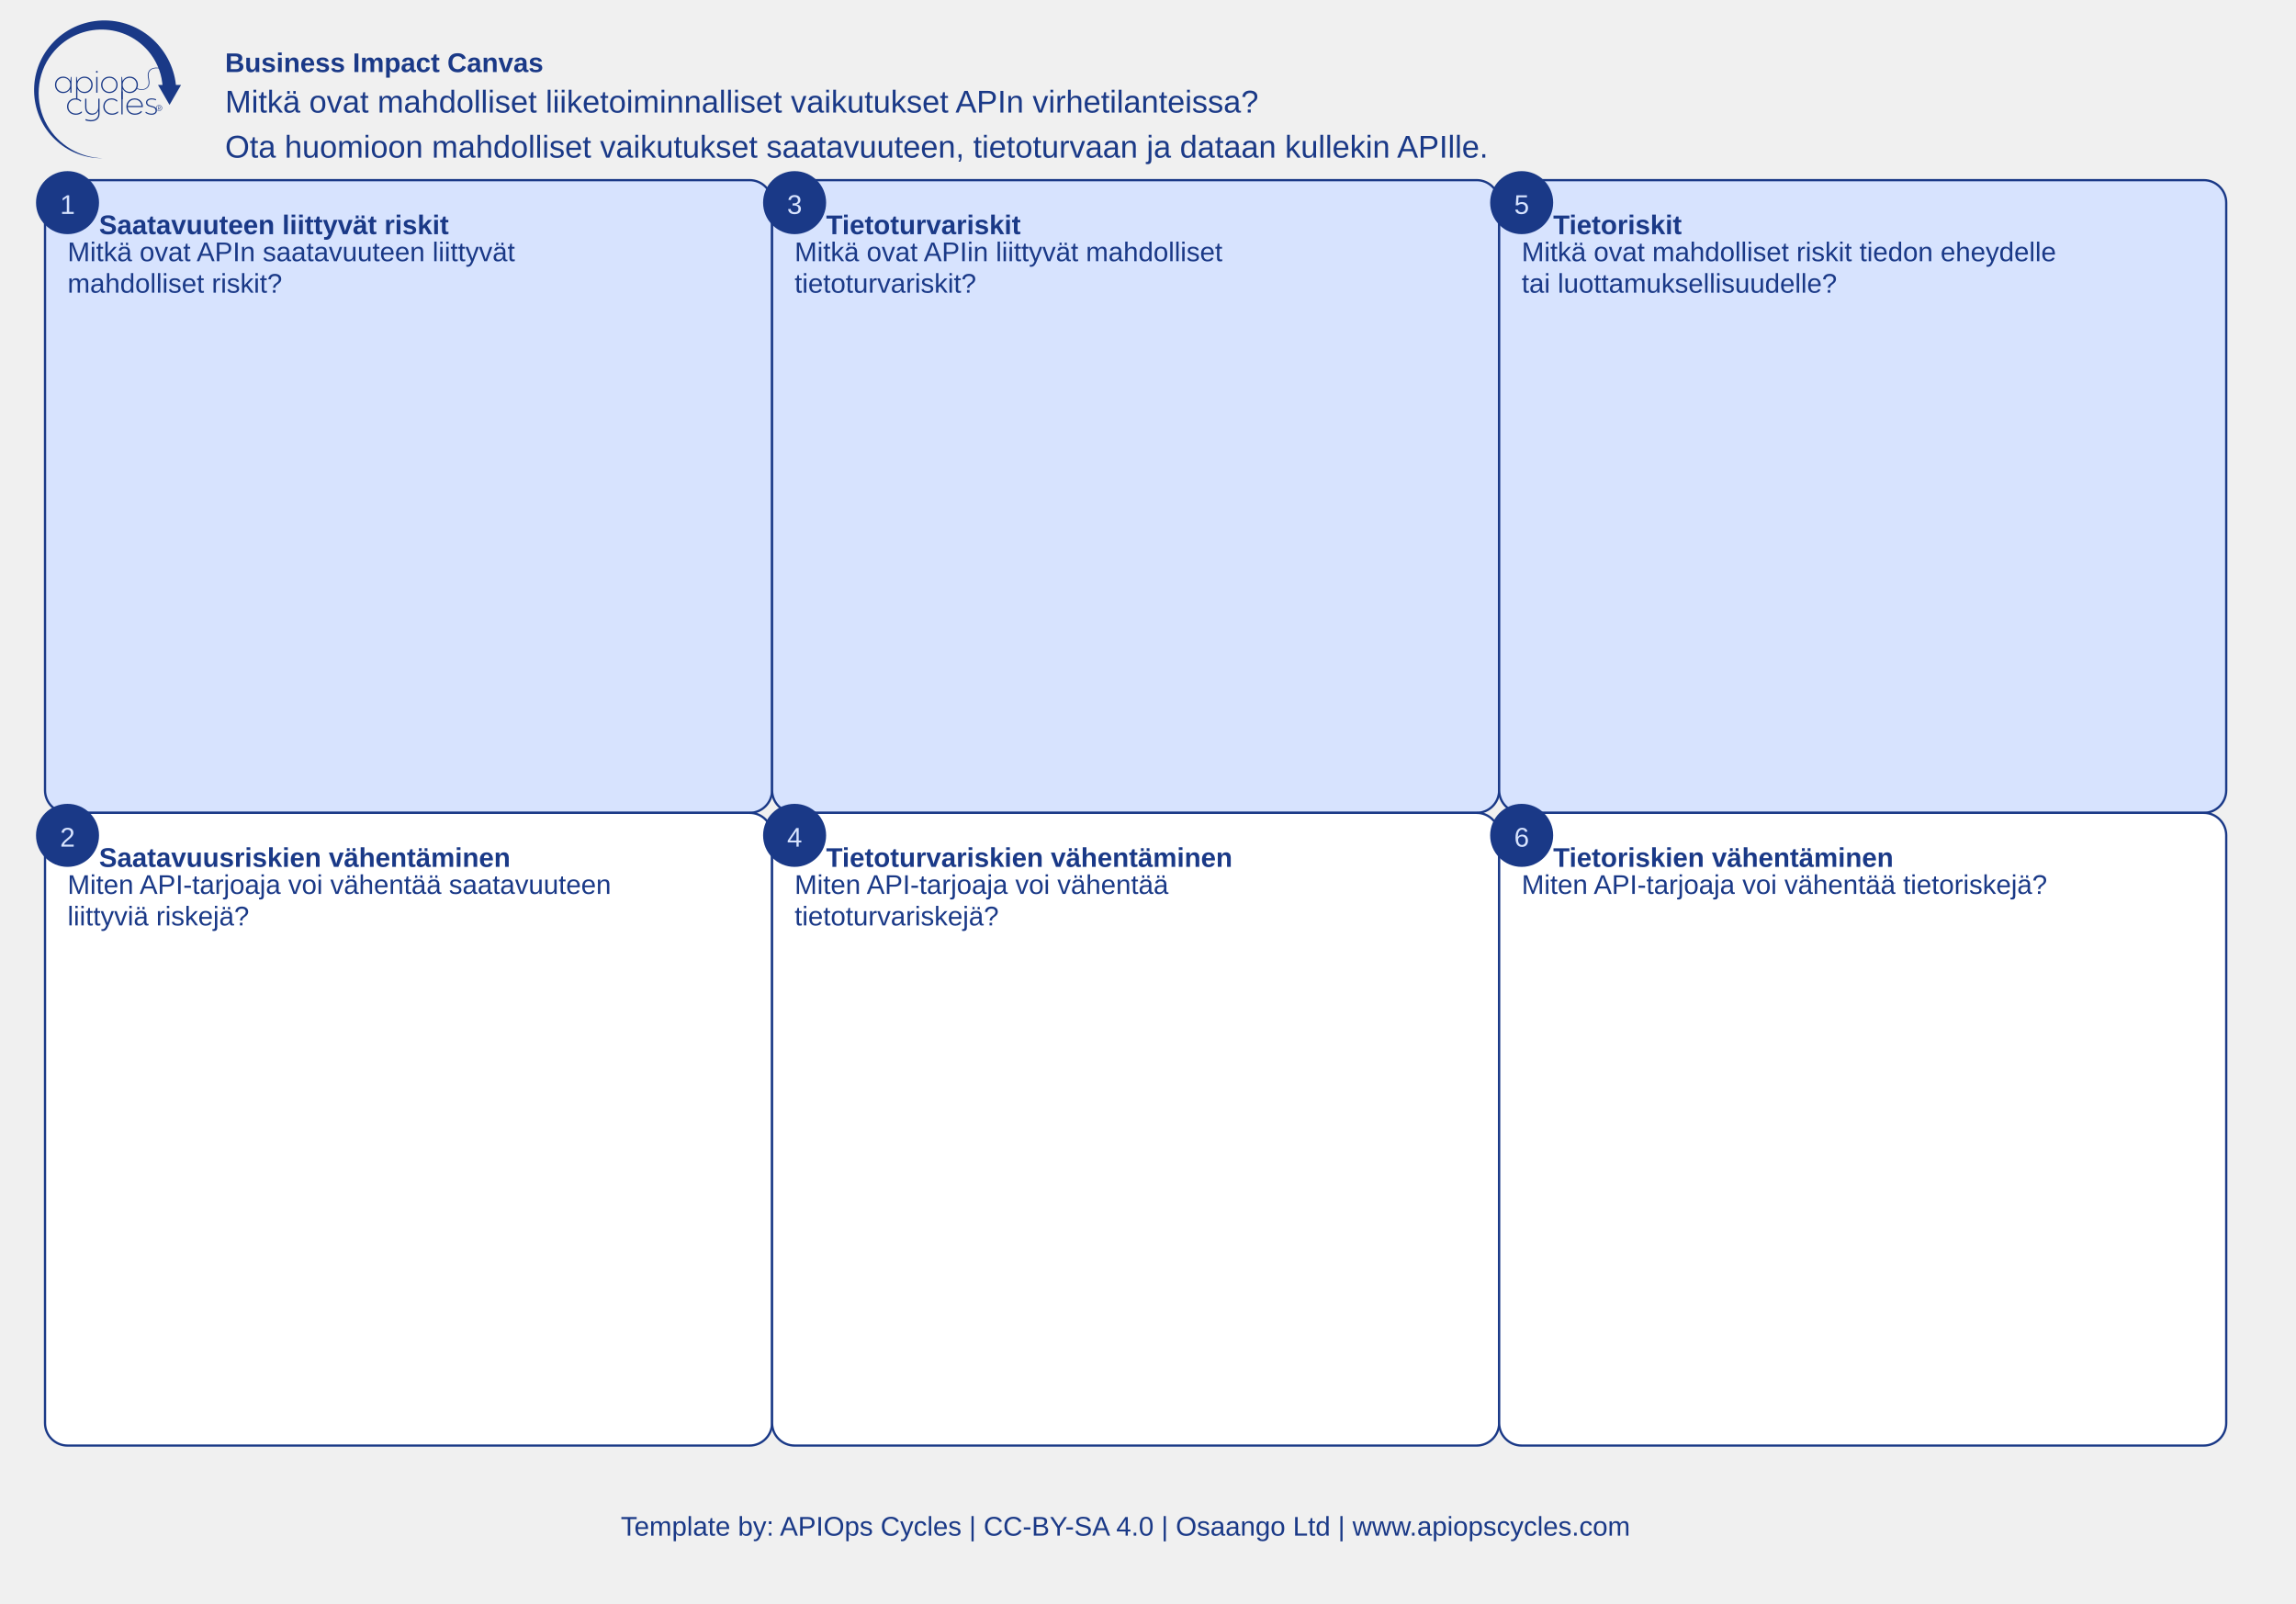
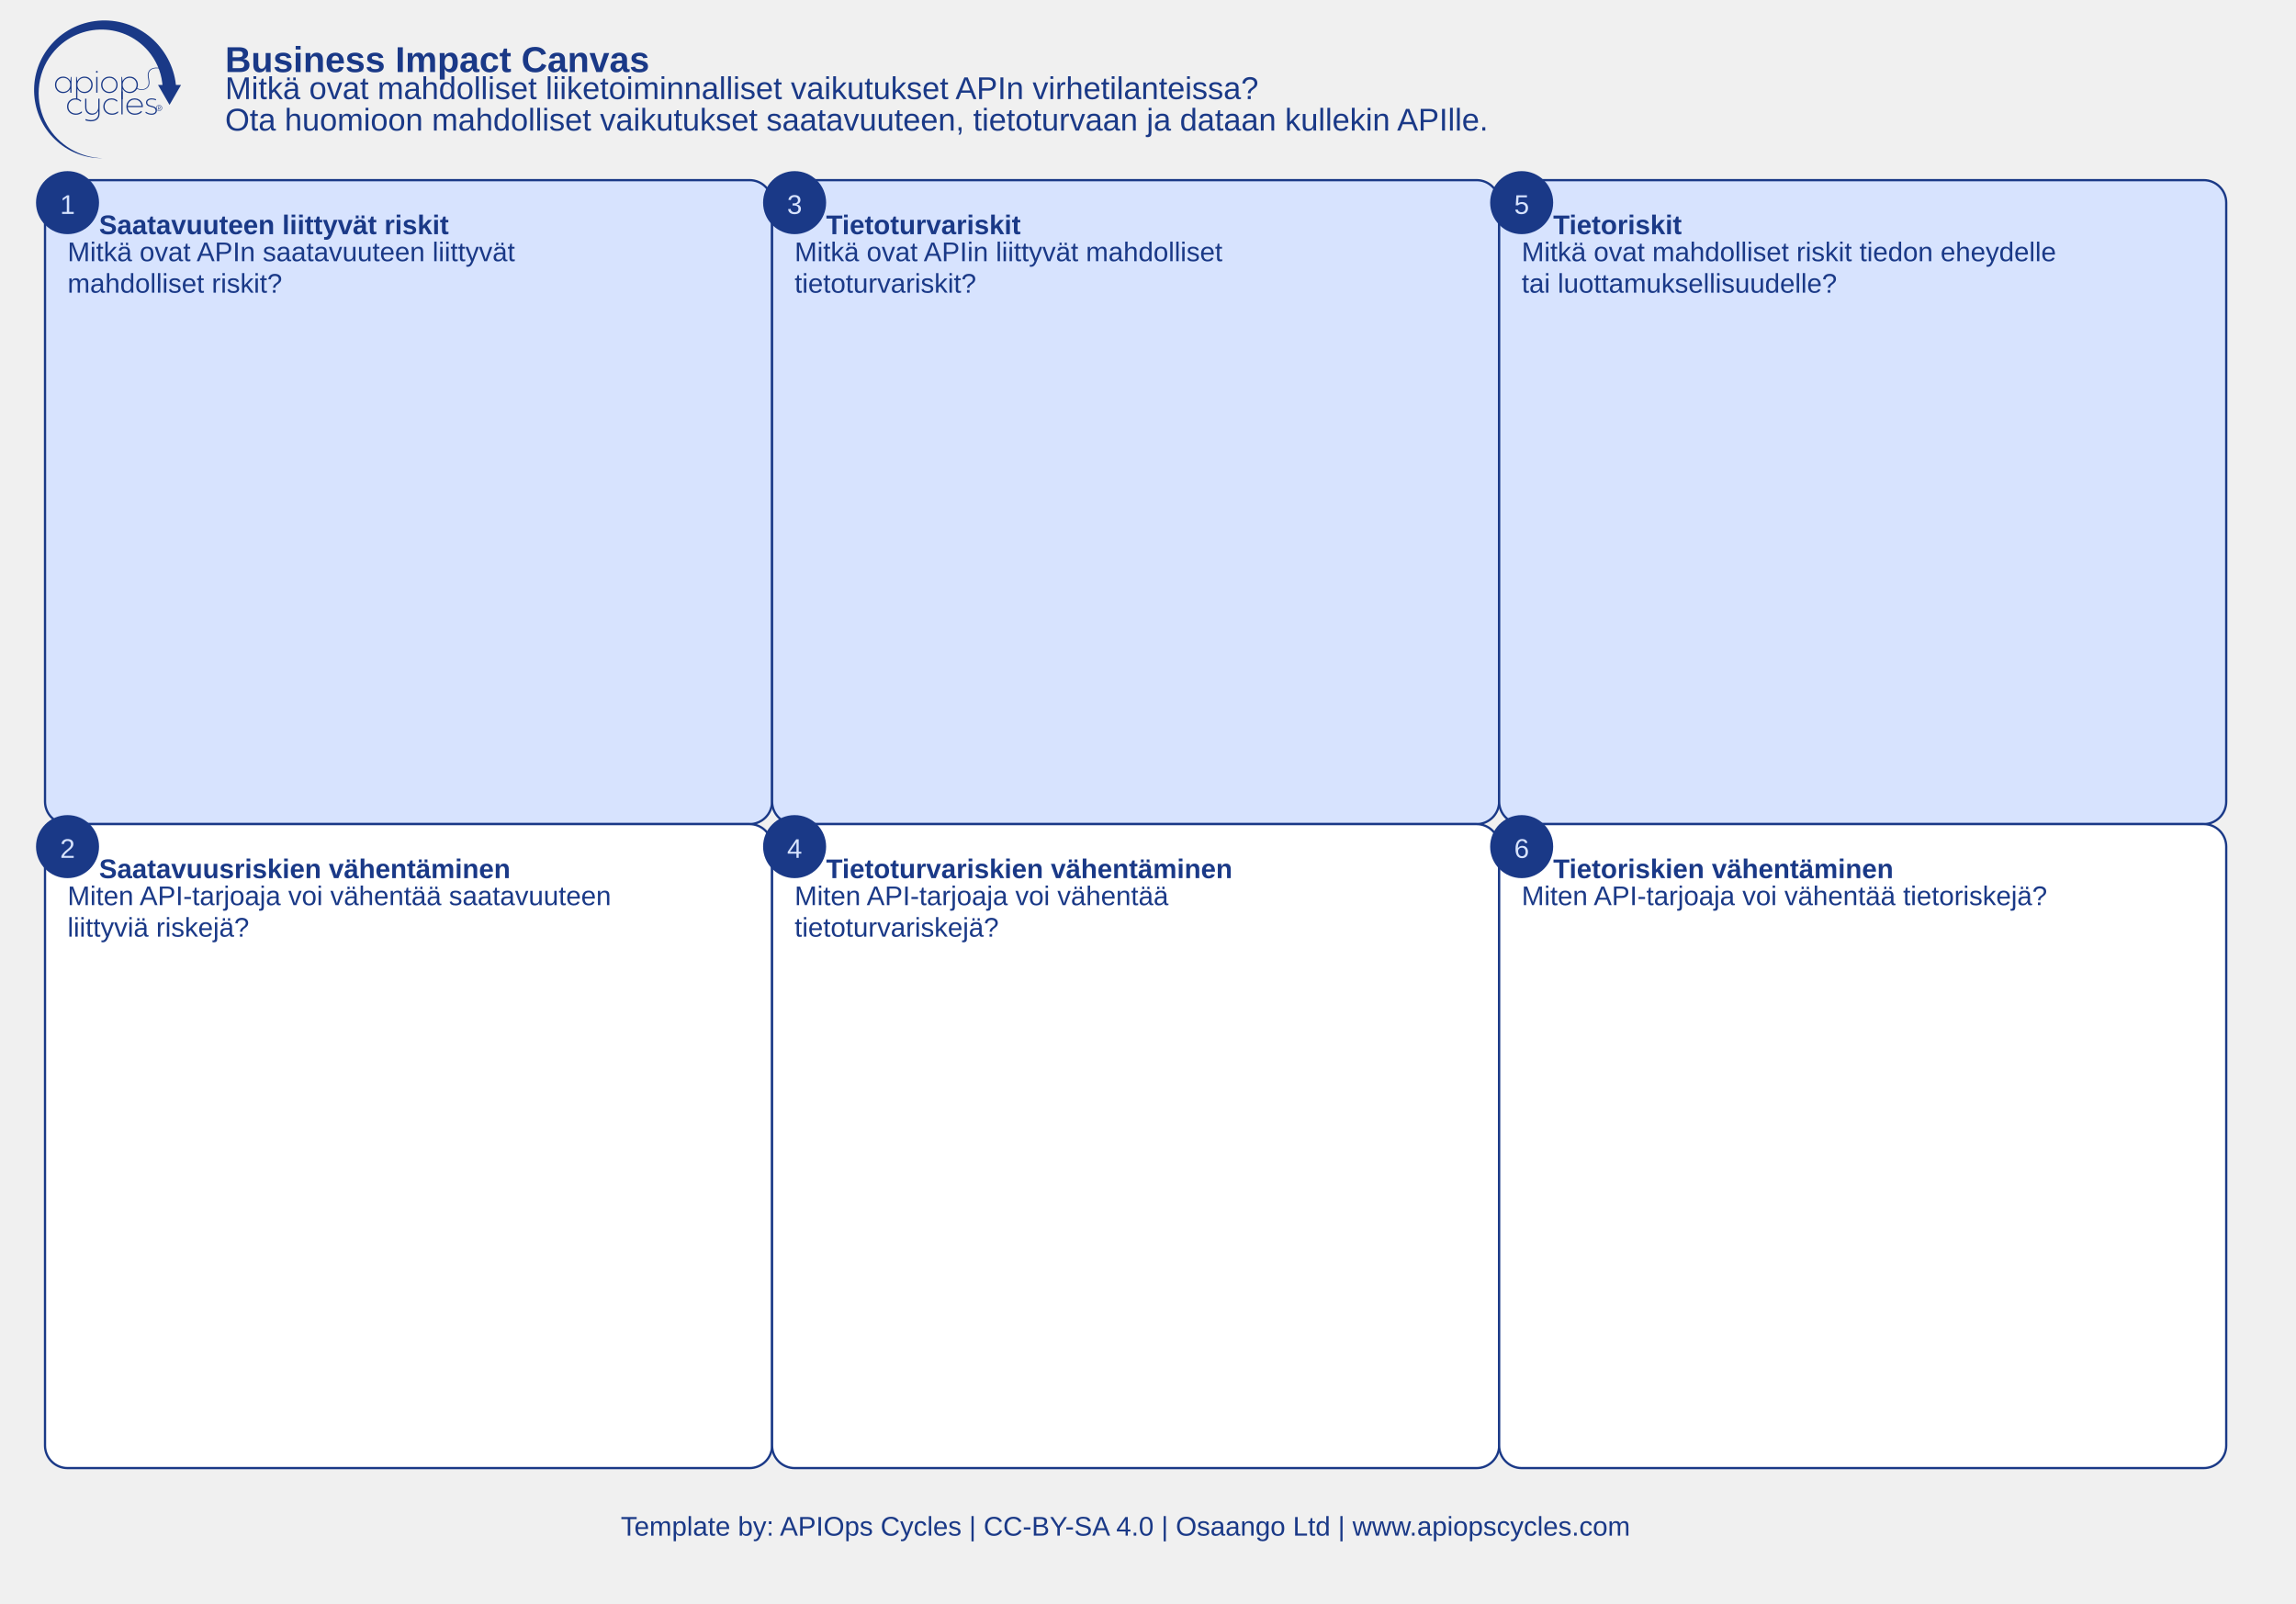
- <svg xmlns="http://www.w3.org/2000/svg" width="1020" height="712" font-family="Arial, sans-serif" font-size="12" style="background-color: #f5f5ff">
+ <svg xmlns="http://www.w3.org/2000/svg" width="1020" height="712" font-family="Arial, sans-serif" font-size="12" style="background-color: #f8fafc">
  <defs>
    <filter id="shadow">
      <feDropShadow dx="3" dy="3" stdDeviation="2" flood-color="rgba(0, 0, 0, 0.2)" />
    </filter>
  </defs>
  <g transform="translate(10, 5) scale(0.1,0.1)">
    <svg width="756" zoomAndPan="magnify" viewBox="0 0 567 567" height="756" preserveAspectRatio="xMidYMid meet" version="1.0" id="svg47">
      <defs id="defs5">
        <g id="g1" />
        <clipPath id="ecfbc6fc50">
          <path d="M 0.5 0 L 566.5 0 L 566.5 566 L 0.5 566 Z M 0.5 0 " clip-rule="nonzero" id="path1" />
        </clipPath>
        <clipPath id="4ee1efe14e">
          <path d="M 38 30 L 528.191 30 L 528.191 490 L 38 490 Z M 38 30 " clip-rule="nonzero" id="path2" />
        </clipPath>
        <clipPath id="631ef147b9">
          <path d="M 380 187 L 464 187 L 464 283 L 380 283 Z M 380 187 " clip-rule="nonzero" id="path3" />
        </clipPath>
        <clipPath id="dc9e064c61">
          <path d="M 463.609 187.988 L 458.23 287.418 L 379.734 283.168 L 385.113 183.742 Z M 463.609 187.988 " clip-rule="nonzero" id="path4" />
        </clipPath>
        <clipPath id="06f743e2a4">
          <path d="M 379.477 282.957 L 384.855 183.527 L 463.352 187.773 L 457.973 287.203 Z M 379.477 282.957 " clip-rule="nonzero" id="path5" />
        </clipPath>
      </defs>
      <g clip-path="url(#4ee1efe14e)" id="g8" style="fill:#1a3987;fill-opacity:1">
        <path fill="#ffffff" d="M 116.617 434.637 C 158.09 470.828 212.988 490.789 267.996 489.473 C 191.457 488.059 119.762 445.711 81.969 379.109 C 39.125 305.152 45.559 208.793 98.371 141.828 C 178.516 39.051 332.074 32.734 418.133 131.543 C 443.988 161.492 460.848 199.008 465.605 238.27 C 465.902 240.664 466.145 243.062 466.34 245.465 L 451.488 245.465 L 489.855 311.918 L 528.223 245.465 L 511.156 245.465 C 510.668 240.906 510.059 236.363 509.301 231.844 C 499.641 173.074 467.293 118.582 420.492 81.809 C 314.559 -1.688 159.801 18.852 81.219 129.086 C 13.043 224.371 27.914 357.969 116.617 434.637 " fill-opacity="1" fill-rule="nonzero" id="path8" style="fill:#1a3987;fill-opacity:1" />
      </g>
      <g fill="#ffffff" fill-opacity="1" id="g11" style="fill:#1a3987;fill-opacity:1">
        <g transform="translate(143.5886, 343.5815)" id="g10" style="fill:#1a3987;fill-opacity:1">
          <g id="g9" style="fill:#1a3987;fill-opacity:1">
            <path d="M 34.234 1.172 C 28.742 1.172 23.773 0.016 19.328 -2.297 C 14.879 -4.617 11.363 -7.844 8.781 -11.969 C 6.195 -16.094 4.906 -20.832 4.906 -26.188 C 4.906 -31.551 6.129 -36.273 8.578 -40.359 C 11.035 -44.453 14.32 -47.66 18.438 -49.984 C 22.562 -52.305 27.176 -53.469 32.281 -53.469 C 36.207 -53.469 39.938 -52.781 43.469 -51.406 C 47 -50.031 49.973 -47.938 52.391 -45.125 L 49.547 -42.391 C 47.516 -44.672 45.039 -46.43 42.125 -47.672 C 39.219 -48.922 35.938 -49.547 32.281 -49.547 C 28.031 -49.547 24.141 -48.562 20.609 -46.594 C 17.078 -44.633 14.281 -41.906 12.219 -38.406 C 10.156 -34.906 9.125 -30.832 9.125 -26.188 C 9.125 -21.613 10.234 -17.562 12.453 -14.031 C 14.68 -10.5 17.691 -7.734 21.484 -5.734 C 25.273 -3.742 29.523 -2.75 34.234 -2.75 C 38.098 -2.75 41.629 -3.453 44.828 -4.859 C 48.035 -6.266 51.176 -8.113 54.25 -10.406 L 54.25 -5.594 C 51.438 -3.438 48.363 -1.77 45.031 -0.594 C 41.695 0.582 38.098 1.172 34.234 1.172 Z M 34.234 1.172 " id="path9" style="fill:#1a3987;fill-opacity:1" />
          </g>
        </g>
      </g>
      <g fill="#ffffff" fill-opacity="1" id="g14" style="fill:#1a3987;fill-opacity:1">
        <g transform="translate(200.9774, 343.5815)" id="g13" style="fill:#1a3987;fill-opacity:1">
          <g id="g12" style="fill:#1a3987;fill-opacity:1">
            <path d="M 26.688 23.156 C 24.988 23.156 23.039 22.988 20.844 22.656 C 18.656 22.332 16.461 21.91 14.266 21.391 C 12.078 20.867 10.102 20.312 8.344 19.719 L 9.422 15.594 C 11.973 16.582 14.848 17.398 18.047 18.047 C 21.254 18.703 24.164 19.031 26.781 19.031 C 31.289 19.031 35.41 18.312 39.141 16.875 C 42.867 15.438 45.859 13.113 48.109 9.906 C 50.367 6.707 51.5 2.52 51.5 -2.656 L 51.5 -11.281 L 51.016 -11.281 C 49.055 -7.488 46.273 -4.461 42.672 -2.203 C 39.078 0.047 35.086 1.172 30.703 1.172 C 26.191 1.172 22.203 0.16 18.734 -1.859 C 15.273 -3.891 12.562 -6.77 10.594 -10.5 C 8.633 -14.227 7.656 -18.645 7.656 -23.75 L 7.656 -52.391 L 11.875 -52.391 L 11.875 -23.844 C 11.875 -19.52 12.723 -15.789 14.422 -12.656 C 16.117 -9.52 18.473 -7.098 21.484 -5.391 C 24.492 -3.691 27.895 -2.844 31.688 -2.844 C 35.352 -2.844 38.688 -3.738 41.688 -5.531 C 44.695 -7.332 47.082 -9.801 48.844 -12.938 C 50.613 -16.082 51.5 -19.719 51.5 -23.844 L 51.5 -52.391 L 55.719 -52.391 L 55.719 -2.656 C 55.719 3.301 54.395 8.191 51.75 12.016 C 49.102 15.848 45.586 18.66 41.203 20.453 C 36.816 22.254 31.977 23.156 26.688 23.156 Z M 26.688 23.156 " id="path11" style="fill:#1a3987;fill-opacity:1" />
          </g>
        </g>
      </g>
      <g fill="#ffffff" fill-opacity="1" id="g17" style="fill:#1a3987;fill-opacity:1">
        <g transform="translate(264.3502, 343.5815)" id="g16" style="fill:#1a3987;fill-opacity:1">
          <g id="g15" style="fill:#1a3987;fill-opacity:1">
            <path d="M 34.234 1.172 C 28.742 1.172 23.773 0.016 19.328 -2.297 C 14.879 -4.617 11.363 -7.844 8.781 -11.969 C 6.195 -16.094 4.906 -20.832 4.906 -26.188 C 4.906 -31.551 6.129 -36.273 8.578 -40.359 C 11.035 -44.453 14.32 -47.66 18.438 -49.984 C 22.562 -52.305 27.176 -53.469 32.281 -53.469 C 36.207 -53.469 39.938 -52.781 43.469 -51.406 C 47 -50.031 49.973 -47.938 52.391 -45.125 L 49.547 -42.391 C 47.516 -44.672 45.039 -46.43 42.125 -47.672 C 39.219 -48.922 35.938 -49.547 32.281 -49.547 C 28.031 -49.547 24.141 -48.562 20.609 -46.594 C 17.078 -44.633 14.281 -41.906 12.219 -38.406 C 10.156 -34.906 9.125 -30.832 9.125 -26.188 C 9.125 -21.613 10.234 -17.562 12.453 -14.031 C 14.68 -10.5 17.691 -7.734 21.484 -5.734 C 25.273 -3.742 29.523 -2.75 34.234 -2.75 C 38.098 -2.75 41.629 -3.453 44.828 -4.859 C 48.035 -6.266 51.176 -8.113 54.25 -10.406 L 54.25 -5.594 C 51.438 -3.438 48.363 -1.77 45.031 -0.594 C 41.695 0.582 38.098 1.172 34.234 1.172 Z M 34.234 1.172 " id="path14" style="fill:#1a3987;fill-opacity:1" />
          </g>
        </g>
      </g>
      <g fill="#ffffff" fill-opacity="1" id="g20" style="fill:#1a3987;fill-opacity:1">
        <g transform="translate(321.739, 343.5815)" id="g19" style="fill:#1a3987;fill-opacity:1">
          <g id="g18" style="fill:#1a3987;fill-opacity:1">
            <path d="M 7.656 0 L 7.656 -76.422 L 11.875 -76.422 L 11.875 0 Z M 7.656 0 " id="path17" style="fill:#1a3987;fill-opacity:1" />
          </g>
        </g>
      </g>
      <g fill="#ffffff" fill-opacity="1" id="g23" style="fill:#1a3987;fill-opacity:1">
        <g transform="translate(341.261, 343.5815)" id="g22" style="fill:#1a3987;fill-opacity:1">
          <g id="g21" style="fill:#1a3987;fill-opacity:1">
            <path d="M 33.266 1.172 C 27.566 1.172 22.594 0.016 18.344 -2.297 C 14.094 -4.617 10.789 -7.844 8.438 -11.969 C 6.082 -16.094 4.906 -20.832 4.906 -26.188 C 4.906 -31.551 6.129 -36.273 8.578 -40.359 C 11.035 -44.453 14.32 -47.66 18.438 -49.984 C 22.562 -52.305 27.176 -53.469 32.281 -53.469 C 37.383 -53.469 42.008 -52.305 46.156 -49.984 C 50.312 -47.66 53.598 -44.453 56.016 -40.359 C 58.441 -36.273 59.656 -31.551 59.656 -26.188 L 59.656 -24.328 L 9.219 -24.328 C 9.477 -20.078 10.641 -16.316 12.703 -13.047 C 14.766 -9.773 17.547 -7.238 21.047 -5.438 C 24.547 -3.645 28.617 -2.75 33.266 -2.75 C 37.316 -2.75 41.172 -3.5 44.828 -5 C 48.492 -6.508 51.602 -8.766 54.156 -11.766 L 56.906 -8.531 C 53.895 -5.133 50.328 -2.664 46.203 -1.125 C 42.086 0.406 37.773 1.172 33.266 1.172 Z M 9.219 -28.156 L 55.328 -28.156 C 55.066 -32.406 53.875 -36.133 51.75 -39.344 C 49.625 -42.551 46.875 -45.051 43.5 -46.844 C 40.133 -48.645 36.395 -49.547 32.281 -49.547 C 28.219 -49.547 24.504 -48.645 21.141 -46.844 C 17.773 -45.051 15.031 -42.551 12.906 -39.344 C 10.781 -36.133 9.551 -32.406 9.219 -28.156 Z M 9.219 -28.156 " id="path20" style="fill:#1a3987;fill-opacity:1" />
          </g>
        </g>
      </g>
      <g fill="#ffffff" fill-opacity="1" id="g26" style="fill:#1a3987;fill-opacity:1">
        <g transform="translate(405.8111, 343.5815)" id="g25" style="fill:#1a3987;fill-opacity:1">
          <g id="g24" style="fill:#1a3987;fill-opacity:1">
            <path d="M 24.328 1.172 C 20.211 1.172 16.367 0.52 12.797 -0.781 C 9.234 -2.094 6.145 -3.695 3.531 -5.594 L 5.203 -9.031 C 7.492 -7.195 10.27 -5.641 13.531 -4.359 C 16.801 -3.086 20.336 -2.453 24.141 -2.453 C 28.316 -2.453 31.613 -3.383 34.031 -5.25 C 36.457 -7.113 37.672 -9.516 37.672 -12.453 C 37.672 -15.535 36.656 -18.07 34.625 -20.062 C 32.602 -22.062 28.711 -23.648 22.953 -24.828 C 16.68 -26.129 12.234 -28.07 9.609 -30.656 C 6.992 -33.238 5.688 -36.426 5.688 -40.219 C 5.688 -42.645 6.453 -44.852 7.984 -46.844 C 9.523 -48.844 11.672 -50.445 14.422 -51.656 C 17.172 -52.863 20.375 -53.469 24.031 -53.469 C 27.102 -53.469 29.832 -53.207 32.219 -52.688 C 34.613 -52.164 36.859 -51.508 38.953 -50.719 L 38.953 -46.797 C 36.984 -47.648 34.77 -48.367 32.312 -48.953 C 29.863 -49.547 27.07 -49.844 23.938 -49.844 C 19.75 -49.844 16.363 -48.895 13.781 -47 C 11.195 -45.102 9.906 -42.844 9.906 -40.219 C 9.906 -38.457 10.312 -36.836 11.125 -35.359 C 11.945 -33.891 13.406 -32.582 15.5 -31.438 C 17.594 -30.301 20.602 -29.305 24.531 -28.453 C 30.938 -27.078 35.43 -25.098 38.016 -22.516 C 40.598 -19.93 41.891 -16.613 41.891 -12.562 C 41.891 -8.633 40.301 -5.363 37.125 -2.75 C 33.957 -0.133 29.691 1.172 24.328 1.172 Z M 24.328 1.172 " id="path23" style="fill:#1a3987;fill-opacity:1" />
          </g>
        </g>
      </g>
      <g fill="#ffffff" fill-opacity="1" id="g29" style="fill:#1a3987;fill-opacity:1">
        <g transform="translate(103.1736,271.3029)" id="g28" style="fill:#1a3987;fill-opacity:1">
          <g id="g27" style="fill:#1a3987;fill-opacity:1">
            <path d="m 31.969,1.188 c -4.98,0 -9.508,-1.164 -13.578,-3.484 -4.062,-2.332 -7.293,-5.566 -9.688,-9.703 -2.398,-4.133 -3.594,-8.891 -3.594,-14.266 0,-5.375 1.195,-10.109 3.594,-14.203 2.395,-4.102 5.625,-7.316 9.688,-9.641 4.07,-2.332 8.598,-3.5 13.578,-3.5 5.188,0 9.875,1.262 14.062,3.781 4.195,2.523 7.414,5.98 9.656,10.375 h 0.578 L 57.844,-52.531 h 2.266 V 0 H 55.875 V -12.297 H 55.281 C 52.988,-8.098 49.789,-4.801 45.688,-2.406 41.594,-0.008 37.02,1.188 31.969,1.188 Z M 32.562,-2.75 c 4.332,0 8.25,-1 11.75,-3 3.508,-2 6.297,-4.77 8.359,-8.312 2.07,-3.539 3.109,-7.609 3.109,-12.203 0,-4.656 -1.039,-8.738 -3.109,-12.25 -2.062,-3.508 -4.852,-6.242 -8.359,-8.203 -3.5,-1.969 -7.418,-2.953 -11.75,-2.953 -4.262,0 -8.148,0.984 -11.656,2.953 -3.512,1.961 -6.32,4.695 -8.422,8.203 -2.094,3.512 -3.141,7.594 -3.141,12.25 0,4.594 1.031,8.664 3.094,12.203 2.07,3.543 4.879,6.312 8.422,8.312 3.539,2 7.441,3 11.703,3 z m 0,0" id="path26" style="fill:#1a3987;fill-opacity:1" />
          </g>
        </g>
      </g>
      <g fill="#ffffff" fill-opacity="1" id="g32" style="fill:#1a3987;fill-opacity:1">
        <g transform="translate(170.9521,271.3029)" id="g31" style="fill:#1a3987;fill-opacity:1">
          <g id="g30" style="fill:#1a3987;fill-opacity:1">
            <path d="M 7.672,21.734 V -52.531 H 9.938 l 1.578,13.078 H 12 c 2.289,-4.395 5.535,-7.852 9.734,-10.375 4.195,-2.52 8.891,-3.781 14.078,-3.781 4.977,0 9.5,1.168 13.562,3.5 4.07,2.324 7.305,5.539 9.703,9.641 2.395,4.094 3.594,8.828 3.594,14.203 0,5.375 -1.199,10.133 -3.594,14.266 C 56.68,-7.863 53.445,-4.629 49.375,-2.297 45.312,0.023 40.789,1.188 35.812,1.188 30.82,1.188 26.258,-0.008 22.125,-2.406 18,-4.801 14.789,-8.066 12.5,-12.203 h -0.594 v 33.938 z M 35.219,-2.75 c 4.258,0 8.145,-1 11.656,-3 3.508,-2 6.297,-4.77 8.359,-8.312 2.07,-3.539 3.109,-7.609 3.109,-12.203 0,-4.656 -1.039,-8.738 -3.109,-12.25 -2.062,-3.508 -4.852,-6.242 -8.359,-8.203 -3.512,-1.969 -7.398,-2.953 -11.656,-2.953 -4.262,0 -8.164,0.984 -11.703,2.953 -3.543,1.961 -6.352,4.695 -8.422,8.203 -2.062,3.512 -3.094,7.594 -3.094,12.25 0,4.594 1.031,8.664 3.094,12.203 2.07,3.543 4.879,6.312 8.422,8.312 3.539,2 7.441,3 11.703,3 z m 0,0" id="path29" style="fill:#1a3987;fill-opacity:1" />
          </g>
        </g>
      </g>
      <g fill="#ffffff" fill-opacity="1" id="g35" style="fill:#1a3987;fill-opacity:1">
        <g transform="translate(238.2387, 271.3029)" id="g34" style="fill:#1a3987;fill-opacity:1">
          <g id="g33" style="fill:#1a3987;fill-opacity:1">
            <path d="M 9.438 -66.406 C 8.594 -66.406 7.859 -66.711 7.234 -67.328 C 6.609 -67.953 6.297 -68.691 6.297 -69.547 C 6.297 -70.398 6.609 -71.117 7.234 -71.703 C 7.859 -72.297 8.594 -72.594 9.438 -72.594 C 10.289 -72.594 11.016 -72.297 11.609 -71.703 C 12.203 -71.117 12.5 -70.398 12.5 -69.547 C 12.5 -68.691 12.203 -67.953 11.609 -67.328 C 11.016 -66.711 10.289 -66.406 9.438 -66.406 Z M 7.281 0 L 7.281 -52.531 L 11.609 -52.531 L 11.609 0 Z M 7.281 0 " id="path32" style="fill:#1a3987;fill-opacity:1" />
          </g>
        </g>
      </g>
      <g fill="#ffffff" fill-opacity="1" id="g38" style="fill:#1a3987;fill-opacity:1">
        <g transform="translate(257.0278,271.3029)" id="g37" style="fill:#1a3987;fill-opacity:1">
          <g id="g36" style="fill:#1a3987;fill-opacity:1">
            <path d="m 32.359,1.188 c -5.117,0 -9.742,-1.164 -13.875,-3.484 -4.125,-2.332 -7.418,-5.566 -9.875,-9.703 -2.461,-4.133 -3.688,-8.891 -3.688,-14.266 0,-5.375 1.227,-10.109 3.688,-14.203 2.457,-4.102 5.75,-7.316 9.875,-9.641 4.133,-2.332 8.758,-3.5 13.875,-3.5 5.113,0 9.738,1.168 13.875,3.5 4.133,2.324 7.43,5.539 9.891,9.641 2.457,4.094 3.688,8.828 3.688,14.203 0,5.375 -1.23,10.133 -3.688,14.266 -2.461,4.137 -5.758,7.371 -9.891,9.703 -4.137,2.32 -8.762,3.484 -13.875,3.484 z m 0,-3.938 c 4.332,0 8.254,-1 11.766,-3 3.508,-2 6.297,-4.77 8.359,-8.312 2.062,-3.539 3.094,-7.609 3.094,-12.203 0,-4.656 -1.031,-8.738 -3.094,-12.25 -2.062,-3.508 -4.852,-6.242 -8.359,-8.203 -3.512,-1.969 -7.434,-2.953 -11.766,-2.953 -4.262,0 -8.164,0.984 -11.703,2.953 -3.543,1.961 -6.344,4.695 -8.406,8.203 -2.062,3.512 -3.094,7.594 -3.094,12.25 0,4.594 1.031,8.664 3.094,12.203 2.062,3.543 4.863,6.312 8.406,8.312 3.539,2 7.441,3 11.703,3 z m 0,0" id="path35" style="fill:#1a3987;fill-opacity:1" />
          </g>
        </g>
      </g>
      <g fill="#ffffff" fill-opacity="1" id="g41" style="fill:#1a3987;fill-opacity:1">
        <g transform="translate(321.7568,271.3029)" id="g40" style="fill:#1a3987;fill-opacity:1">
          <g id="g39" style="fill:#1a3987;fill-opacity:1">
            <path d="M 7.672,21.734 V -52.531 H 9.938 l 1.578,13.078 H 12 c 2.289,-4.395 5.535,-7.852 9.734,-10.375 4.195,-2.52 8.891,-3.781 14.078,-3.781 4.977,0 9.5,1.168 13.562,3.5 4.07,2.324 7.305,5.539 9.703,9.641 2.395,4.094 3.594,8.828 3.594,14.203 0,5.375 -1.199,10.133 -3.594,14.266 C 56.68,-7.863 53.445,-4.629 49.375,-2.297 45.312,0.023 40.789,1.188 35.812,1.188 30.82,1.188 26.258,-0.008 22.125,-2.406 18,-4.801 14.789,-8.066 12.5,-12.203 h -0.594 v 33.938 z M 35.219,-2.75 c 4.258,0 8.145,-1 11.656,-3 3.508,-2 6.297,-4.77 8.359,-8.312 2.07,-3.539 3.109,-7.609 3.109,-12.203 0,-4.656 -1.039,-8.738 -3.109,-12.25 -2.062,-3.508 -4.852,-6.242 -8.359,-8.203 -3.512,-1.969 -7.398,-2.953 -11.656,-2.953 -4.262,0 -8.164,0.984 -11.703,2.953 -3.543,1.961 -6.352,4.695 -8.422,8.203 -2.062,3.512 -3.094,7.594 -3.094,12.25 0,4.594 1.031,8.664 3.094,12.203 2.07,3.543 4.879,6.312 8.422,8.312 3.539,2 7.441,3 11.703,3 z m 0,0" id="path38" style="fill:#1a3987;fill-opacity:1" />
          </g>
        </g>
      </g>
      <g fill="#ffffff" fill-opacity="1" id="g44" style="fill:#1a3987;fill-opacity:1">
        <g transform="translate(443.0016, 344.7426)" id="g43" style="fill:#1a3987;fill-opacity:1">
          <g id="g42" style="fill:#1a3987;fill-opacity:1">
            <path d="M 12.016 -12.578 C 10.18 -12.578 8.504 -13.008 6.984 -13.875 C 5.461 -14.75 4.242 -15.93 3.328 -17.422 C 2.41 -18.91 1.953 -20.602 1.953 -22.5 C 1.953 -24.426 2.41 -26.133 3.328 -27.625 C 4.242 -29.113 5.461 -30.289 6.984 -31.156 C 8.504 -32.031 10.18 -32.469 12.016 -32.469 C 13.879 -32.469 15.586 -32.031 17.141 -31.156 C 18.691 -30.289 19.926 -29.113 20.844 -27.625 C 21.758 -26.133 22.219 -24.426 22.219 -22.5 C 22.219 -20.602 21.758 -18.91 20.844 -17.422 C 19.926 -15.93 18.691 -14.75 17.141 -13.875 C 15.586 -13.008 13.879 -12.578 12.016 -12.578 Z M 12.016 -13.922 C 13.691 -13.922 15.172 -14.285 16.453 -15.016 C 17.742 -15.742 18.766 -16.754 19.516 -18.047 C 20.266 -19.336 20.641 -20.82 20.641 -22.5 C 20.641 -24.207 20.266 -25.703 19.516 -26.984 C 18.766 -28.273 17.742 -29.285 16.453 -30.016 C 15.172 -30.742 13.691 -31.109 12.016 -31.109 C 10.398 -31.109 8.957 -30.742 7.688 -30.016 C 6.414 -29.285 5.414 -28.273 4.688 -26.984 C 3.957 -25.703 3.594 -24.207 3.594 -22.5 C 3.594 -20.82 3.957 -19.336 4.688 -18.047 C 5.414 -16.754 6.414 -15.742 7.688 -15.016 C 8.957 -14.285 10.398 -13.922 12.016 -13.922 Z M 8.578 -16.859 L 8.578 -28.312 L 11.547 -28.312 C 13.285 -28.312 14.539 -27.879 15.312 -27.016 C 16.094 -26.148 16.484 -25.109 16.484 -23.891 C 16.484 -23.086 16.281 -22.352 15.875 -21.688 C 15.477 -21.02 14.875 -20.516 14.062 -20.172 L 16.484 -16.859 L 14.672 -16.859 L 12.578 -19.75 L 10.109 -19.75 L 10.109 -16.859 Z M 10.109 -20.906 L 11.453 -20.906 C 12.766 -20.906 13.664 -21.188 14.156 -21.75 C 14.656 -22.312 14.906 -23.023 14.906 -23.891 C 14.906 -24.797 14.656 -25.551 14.156 -26.156 C 13.664 -26.758 12.766 -27.062 11.453 -27.062 L 10.109 -27.062 Z M 10.109 -20.906 " id="path41" style="fill:#1a3987;fill-opacity:1" />
          </g>
        </g>
      </g>
      <g clip-path="url(#631ef147b9)" id="g47" transform="matrix(0.9917124,0,0,0.7826673,3.840058,40.77719)" style="fill:#1a3987;fill-opacity:1">
        <g clip-path="url(#dc9e064c61)" id="g46" style="fill:#1a3987;fill-opacity:1">
          <g clip-path="url(#06f743e2a4)" id="g45" style="fill:#1a3987;fill-opacity:1">
            <path fill="#ffffff" d="m 380.312,275.602 c -0.469,0.598 -0.363,1.461 0.23,1.93 5.379,4.219 12.348,6.117 19.121,5.199 6.773,-0.918 12.988,-4.594 17.051,-10.094 4.625,-6.254 6.59,-14.914 5.836,-25.734 -0.27,-3.887 -0.832,-7.789 -1.375,-11.559 -0.668,-4.652 -1.359,-9.465 -1.492,-14.203 -0.188,-6.918 0.91,-16.555 7.211,-23.152 3.93,-4.113 9.719,-6.754 16.297,-7.43 5.484,-0.566 11.523,0.164 18.465,2.23 0.727,0.215 1.492,-0.199 1.707,-0.926 0.031,-0.105 0.051,-0.211 0.059,-0.32 0.031,-0.617 -0.359,-1.203 -0.98,-1.387 -7.297,-2.172 -13.684,-2.934 -19.531,-2.332 -7.23,0.746 -13.621,3.68 -18,8.266 -6.957,7.281 -8.176,17.684 -7.973,25.129 0.133,4.895 0.84,9.785 1.52,14.516 0.535,3.723 1.09,7.57 1.352,11.359 0.707,10.148 -1.078,18.195 -5.301,23.91 -3.57,4.832 -9.258,8.199 -15.211,9.004 -5.953,0.805 -12.328,-0.93 -17.055,-4.637 -0.598,-0.469 -1.461,-0.367 -1.93,0.23 z m 0,0" fill-opacity="1" fill-rule="nonzero" id="path44" style="fill:#1a3987;fill-opacity:1" />
          </g>
        </g>
      </g>
    </svg>
  </g>
-   <text x="100" y="32" font-weight="bold" fill="#1a3987">Business Impact Canvas</text>
-   <text x="100" y="50" text-anchor="start" font-family="Arial, sans-serif" font-size="14" fill="#1a3987">Mitkä ovat mahdolliset liiketoiminnalliset vaikutukset APIn virhetilanteissa?</text>
-   <text x="100" y="70" text-anchor="start" font-family="Arial, sans-serif" font-size="14" fill="#1a3987">Ota huomioon mahdolliset vaikutukset saatavuuteen, tietoturvaan ja dataan kullekin APIlle.</text>
-   <rect x="20" y="80" width="323" height="281" fill="#d7e3fe" stroke="#1a3987" rx="10" ry="10" />
+   <text x="100" y="32" text-anchor="start" font-family="Arial, sans-serif" font-size="16" fill="#1a3987" font-weight="bold">
+     <tspan>Business Impact Canvas</tspan>
+   </text>
+   <text x="100" y="44" text-anchor="start" font-family="Arial, sans-serif" font-size="14" fill="#1a3987">
+     <tspan>Mitkä ovat mahdolliset liiketoiminnalliset vaikutukset APIn virhetilanteissa?</tspan>
+   </text>
+   <text x="100" y="58" text-anchor="start" font-family="Arial, sans-serif" font-size="14" fill="#1a3987">
+     <tspan>Ota huomioon mahdolliset vaikutukset saatavuuteen, tietoturvaan ja dataan kullekin APIlle.</tspan>
+   </text>
+   <rect x="20" y="80" width="323" height="286" fill="#d7e3fe" stroke="#1a3987" rx="10" ry="10" />
  <circle cx="30" cy="90" r="14" fill="#1a3987" />
  <text x="30" y="95" text-anchor="middle" font-family="Arial, sans-serif" font-size="12" fill="#d7e3fe">1</text>
-   <text x="44" y="104" font-weight="bold" fill="#1a3987">Saatavuuteen liittyvät riskit</text>
-   <text x="30" y="116" fill="#1a3987">
+   <text x="44" y="104" text-anchor="start" font-family="Arial, sans-serif" font-size="12" fill="#1a3987" font-weight="bold">
+     <tspan>Saatavuuteen liittyvät riskit</tspan>
+   </text>
+   <text x="30" y="116" text-anchor="start" font-family="Arial, sans-serif" font-size="12" fill="#1a3987">
    <tspan>Mitkä ovat APIn saatavuuteen liittyvät</tspan>
    <tspan x="30" dy="14">mahdolliset riskit?</tspan>
  </text>
-   <rect x="343" y="80" width="323" height="281" fill="#d7e3fe" stroke="#1a3987" rx="10" ry="10" />
+   <rect x="343" y="80" width="323" height="286" fill="#d7e3fe" stroke="#1a3987" rx="10" ry="10" />
  <circle cx="353" cy="90" r="14" fill="#1a3987" />
  <text x="353" y="95" text-anchor="middle" font-family="Arial, sans-serif" font-size="12" fill="#d7e3fe">3</text>
-   <text x="367" y="104" font-weight="bold" fill="#1a3987">Tietoturvariskit</text>
-   <text x="353" y="116" fill="#1a3987">
+   <text x="367" y="104" text-anchor="start" font-family="Arial, sans-serif" font-size="12" fill="#1a3987" font-weight="bold">
+     <tspan>Tietoturvariskit</tspan>
+   </text>
+   <text x="353" y="116" text-anchor="start" font-family="Arial, sans-serif" font-size="12" fill="#1a3987">
    <tspan>Mitkä ovat APIin liittyvät mahdolliset</tspan>
    <tspan x="353" dy="14">tietoturvariskit?</tspan>
  </text>
-   <rect x="666" y="80" width="323" height="281" fill="#d7e3fe" stroke="#1a3987" rx="10" ry="10" />
+   <rect x="666" y="80" width="323" height="286" fill="#d7e3fe" stroke="#1a3987" rx="10" ry="10" />
  <circle cx="676" cy="90" r="14" fill="#1a3987" />
  <text x="676" y="95" text-anchor="middle" font-family="Arial, sans-serif" font-size="12" fill="#d7e3fe">5</text>
-   <text x="690" y="104" font-weight="bold" fill="#1a3987">Tietoriskit</text>
-   <text x="676" y="116" fill="#1a3987">
+   <text x="690" y="104" text-anchor="start" font-family="Arial, sans-serif" font-size="12" fill="#1a3987" font-weight="bold">
+     <tspan>Tietoriskit</tspan>
+   </text>
+   <text x="676" y="116" text-anchor="start" font-family="Arial, sans-serif" font-size="12" fill="#1a3987">
    <tspan>Mitkä ovat mahdolliset riskit tiedon eheydelle</tspan>
    <tspan x="676" dy="14">tai luottamuksellisuudelle?</tspan>
  </text>
-   <rect x="20" y="361" width="323" height="281" fill="#ffffff" stroke="#1a3987" rx="10" ry="10" />
-   <circle cx="30" cy="371" r="14" fill="#1a3987" />
-   <text x="30" y="376" text-anchor="middle" font-family="Arial, sans-serif" font-size="12" fill="#d7e3fe">2</text>
-   <text x="44" y="385" font-weight="bold" fill="#1a3987">Saatavuusriskien vähentäminen</text>
-   <text x="30" y="397" fill="#1a3987">
+   <rect x="20" y="366" width="323" height="286" fill="#ffffff" stroke="#1a3987" rx="10" ry="10" />
+   <circle cx="30" cy="376" r="14" fill="#1a3987" />
+   <text x="30" y="381" text-anchor="middle" font-family="Arial, sans-serif" font-size="12" fill="#d7e3fe">2</text>
+   <text x="44" y="390" text-anchor="start" font-family="Arial, sans-serif" font-size="12" fill="#1a3987" font-weight="bold">
+     <tspan>Saatavuusriskien vähentäminen</tspan>
+   </text>
+   <text x="30" y="402" text-anchor="start" font-family="Arial, sans-serif" font-size="12" fill="#1a3987">
    <tspan>Miten API-tarjoaja voi vähentää saatavuuteen</tspan>
    <tspan x="30" dy="14">liittyviä riskejä?</tspan>
  </text>
-   <rect x="343" y="361" width="323" height="281" fill="#ffffff" stroke="#1a3987" rx="10" ry="10" />
-   <circle cx="353" cy="371" r="14" fill="#1a3987" />
-   <text x="353" y="376" text-anchor="middle" font-family="Arial, sans-serif" font-size="12" fill="#d7e3fe">4</text>
-   <text x="367" y="385" font-weight="bold" fill="#1a3987">Tietoturvariskien vähentäminen</text>
-   <text x="353" y="397" fill="#1a3987">
+   <rect x="343" y="366" width="323" height="286" fill="#ffffff" stroke="#1a3987" rx="10" ry="10" />
+   <circle cx="353" cy="376" r="14" fill="#1a3987" />
+   <text x="353" y="381" text-anchor="middle" font-family="Arial, sans-serif" font-size="12" fill="#d7e3fe">4</text>
+   <text x="367" y="390" text-anchor="start" font-family="Arial, sans-serif" font-size="12" fill="#1a3987" font-weight="bold">
+     <tspan>Tietoturvariskien vähentäminen</tspan>
+   </text>
+   <text x="353" y="402" text-anchor="start" font-family="Arial, sans-serif" font-size="12" fill="#1a3987">
    <tspan>Miten API-tarjoaja voi vähentää</tspan>
    <tspan x="353" dy="14">tietoturvariskejä?</tspan>
  </text>
-   <rect x="666" y="361" width="323" height="281" fill="#ffffff" stroke="#1a3987" rx="10" ry="10" />
-   <circle cx="676" cy="371" r="14" fill="#1a3987" />
-   <text x="676" y="376" text-anchor="middle" font-family="Arial, sans-serif" font-size="12" fill="#d7e3fe">6</text>
-   <text x="690" y="385" font-weight="bold" fill="#1a3987">Tietoriskien vähentäminen</text>
-   <text x="676" y="397" fill="#1a3987">
+   <rect x="666" y="366" width="323" height="286" fill="#ffffff" stroke="#1a3987" rx="10" ry="10" />
+   <circle cx="676" cy="376" r="14" fill="#1a3987" />
+   <text x="676" y="381" text-anchor="middle" font-family="Arial, sans-serif" font-size="12" fill="#d7e3fe">6</text>
+   <text x="690" y="390" text-anchor="start" font-family="Arial, sans-serif" font-size="12" fill="#1a3987" font-weight="bold">
+     <tspan>Tietoriskien vähentäminen</tspan>
+   </text>
+   <text x="676" y="402" text-anchor="start" font-family="Arial, sans-serif" font-size="12" fill="#1a3987">
    <tspan>Miten API-tarjoaja voi vähentää tietoriskejä?</tspan>
  </text>
  <text class="footer" x="500" y="682" text-anchor="middle" font-family="Arial, sans-serif" font-size="12" fill="#1a3987">Template by: APIOps Cycles | CC-BY-SA 4.0 | Osaango Ltd | <a href="http://www.apiopscycles.com" target="_blank">www.apiopscycles.com</a>
  </text>
</svg>
